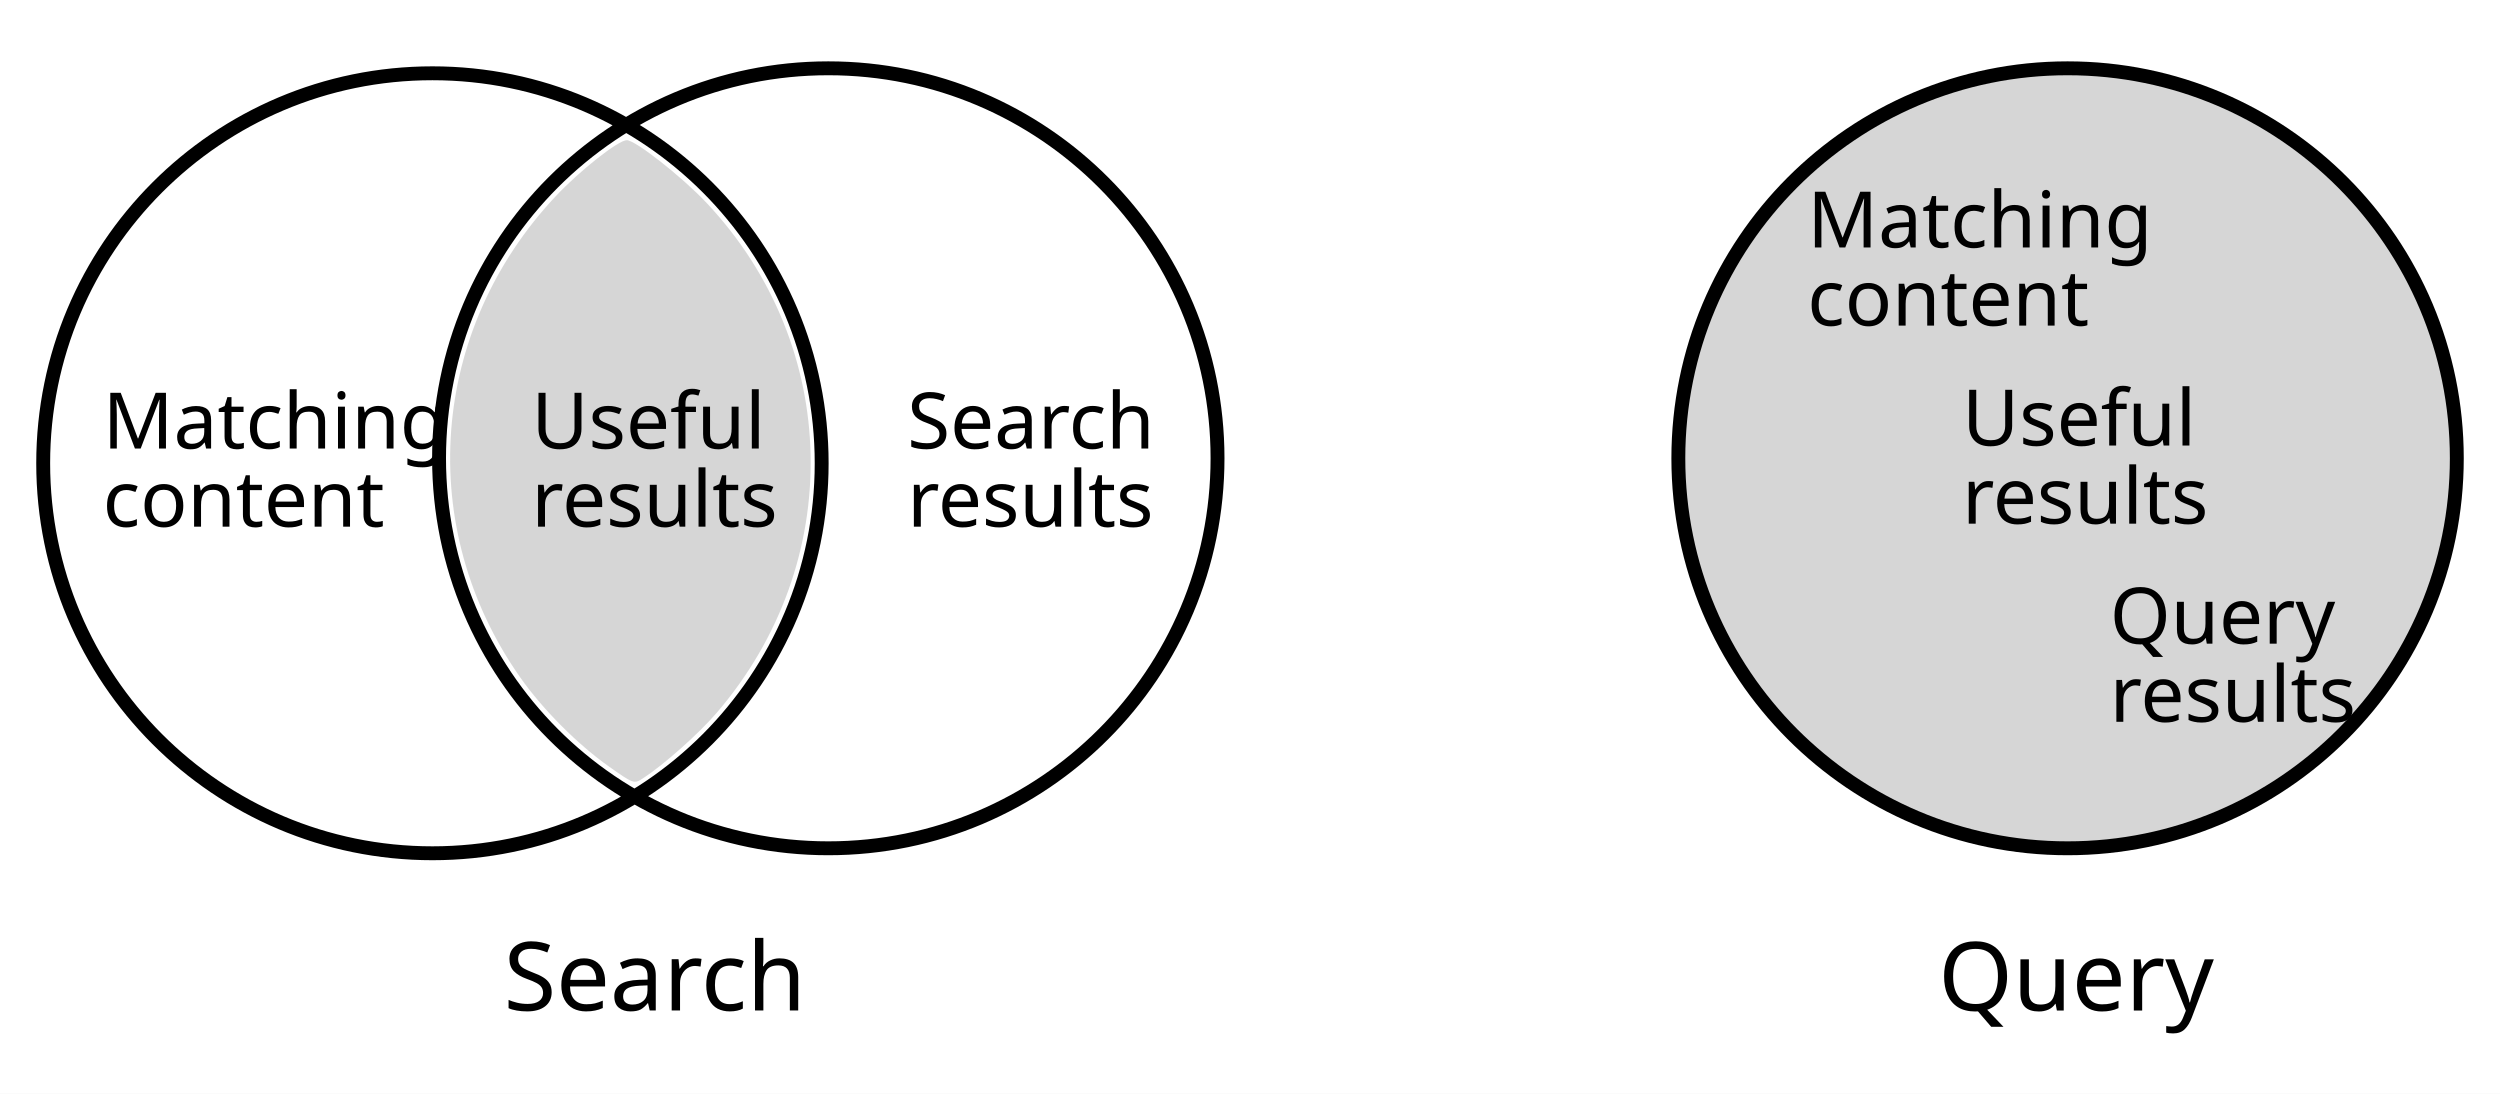
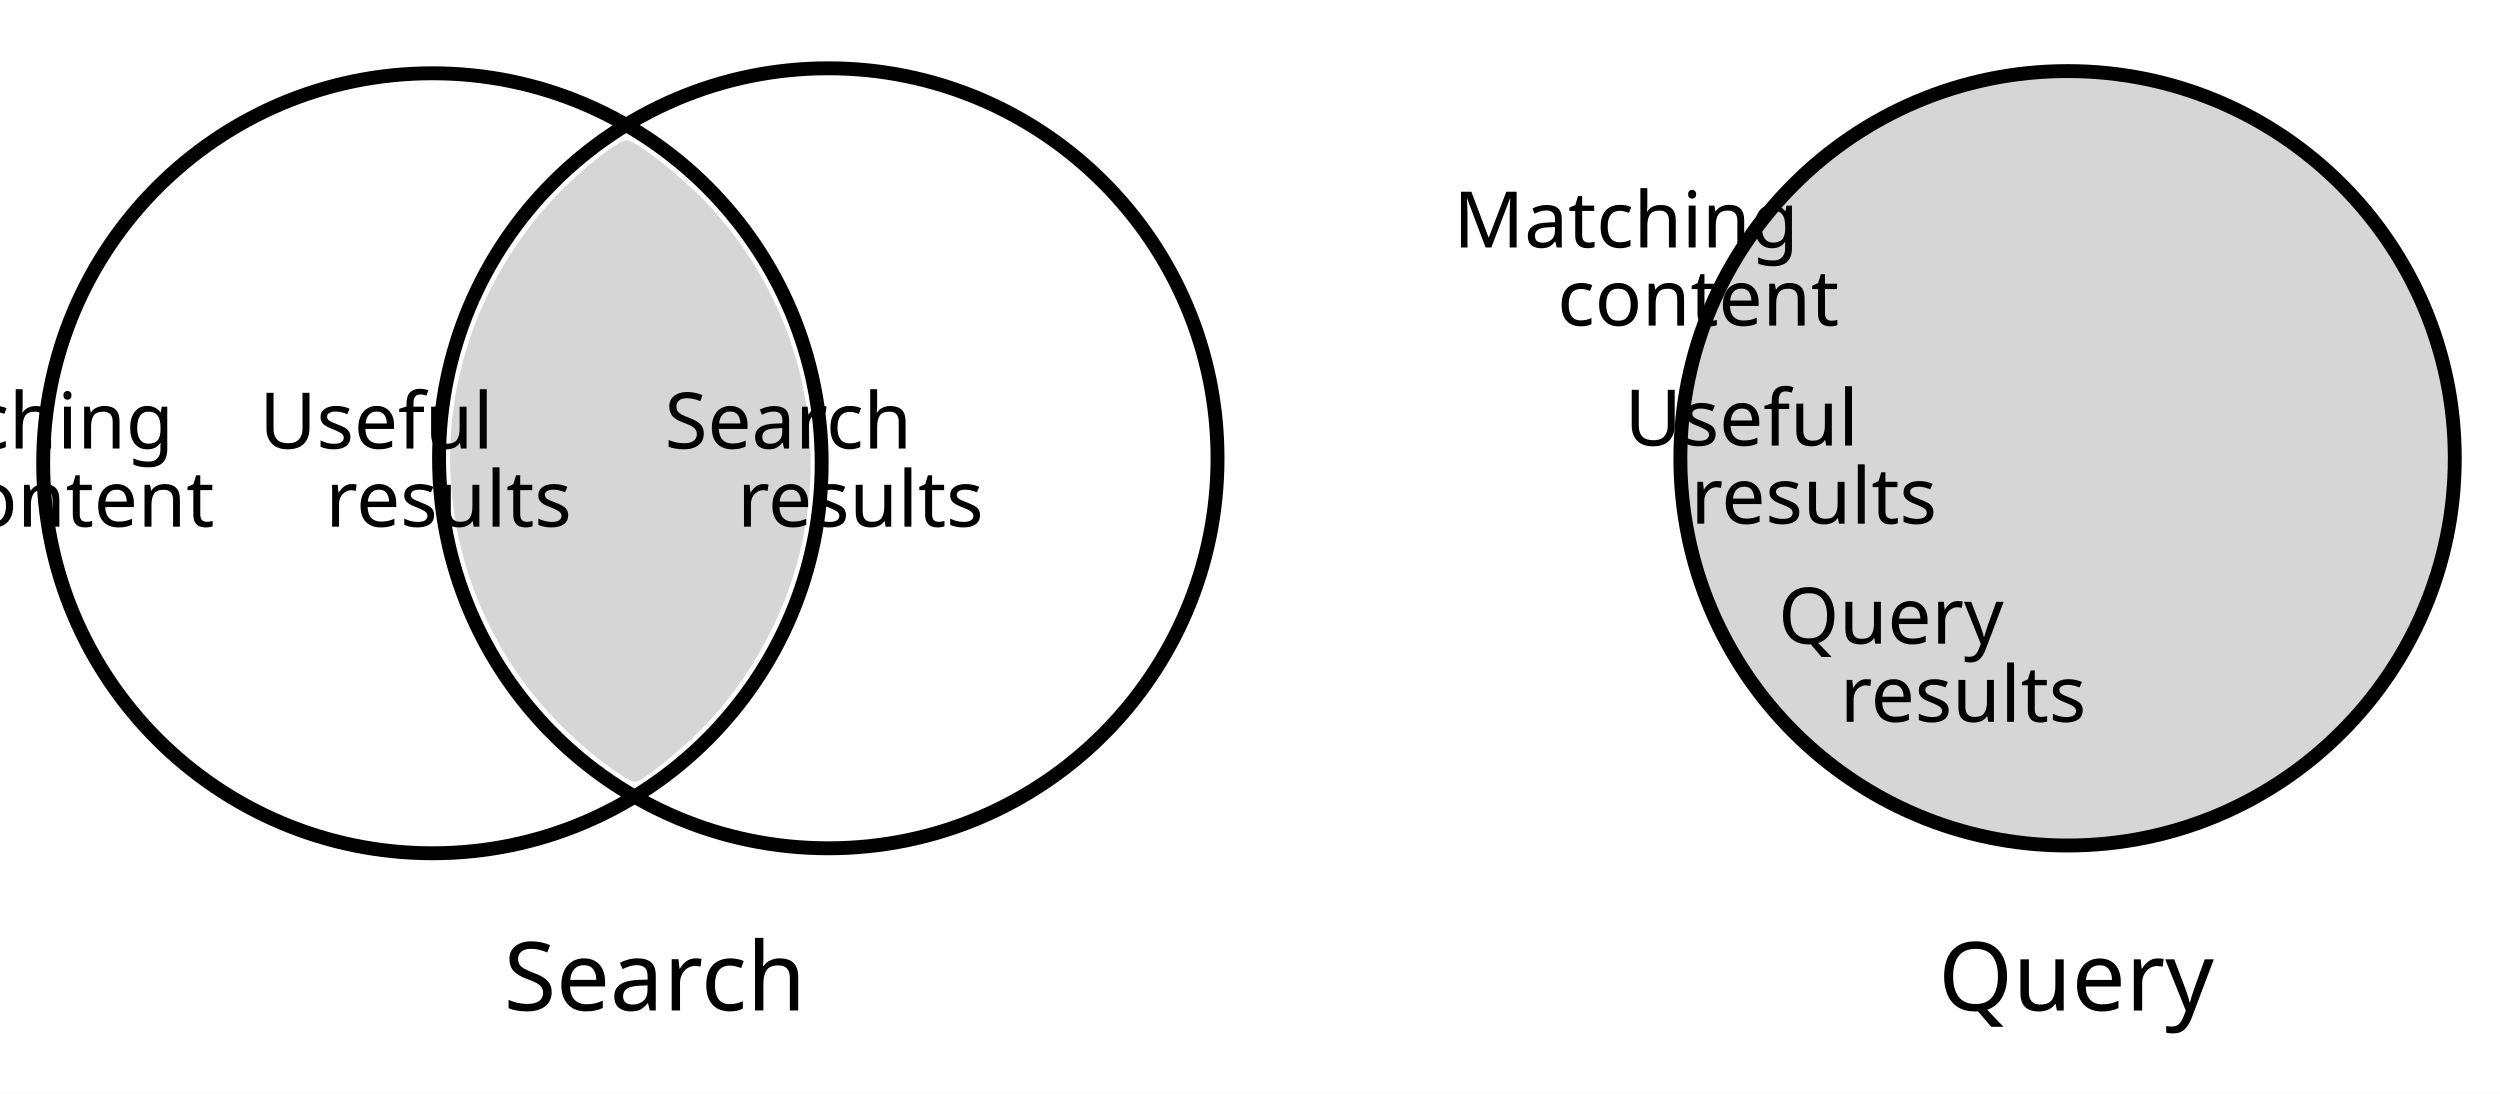
<svg xmlns="http://www.w3.org/2000/svg" width="4in" height="1.75in" viewBox="0 0 360 157.5" id="svg4165" version="1.1">
  <defs id="defs4167" />
  <g id="layer1" transform="translate(-45.70721,-876.3567)">
    <rect style="opacity:1;fill:#ffffff;fill-opacity:1;fill-rule:nonzero;stroke:none;stroke-width:2;stroke-linecap:round;stroke-linejoin:miter;stroke-miterlimit:4;stroke-dasharray:none;stroke-dashoffset:0;stroke-opacity:1" id="rect4160" width="360" height="157.5" x="45.707" y="876.357" />
    <path id="path4136-2" style="opacity:1;fill:#ffffff;fill-opacity:1;stroke:#000000;stroke-width:2;stroke-miterlimit:4;stroke-dasharray:none;stroke-opacity:1" d="m 221.031,942.351 a 56.05,56.159 0 0 1 -56.05,56.159 56.05,56.159 0 0 1 -56.05,-56.159 56.05,56.159 0 0 1 56.05,-56.159 56.05,56.159 0 0 1 56.05,56.159 z m -57.004,0.717 a 56.05,56.159 0 0 1 -56.05,56.159 56.05,56.159 0 0 1 -56.05,-56.159 56.05,56.159 0 0 1 56.05,-56.159 56.05,56.159 0 0 1 56.05,56.159 z" />
    <path style="opacity:1;fill:#999999;fill-opacity:0.402;stroke:none;stroke-width:0;stroke-miterlimit:4;stroke-dasharray:none;stroke-opacity:1" d="m 133.45,986.776 c -4.512,-3.175 -9.565,-8.238 -12.787,-12.811 -15.22,-21.605 -13.13,-50.023 5.104,-69.389 3.485,-3.701 8.976,-8.027 10.198,-8.034 1.232,-0.007 7.95,5.273 11.483,9.026 19.43,20.637 20.048,51.801 1.457,73.441 -2.631,3.062 -7.723,7.575 -10.685,9.469 -1.21,0.773 -1.298,0.742 -4.77,-1.701 z" id="path4178" />
-     <text xml:space="preserve" style="font-style:normal;font-weight:normal;font-size:40px;line-height:100%;font-family:Sans;letter-spacing:0px;word-spacing:0px;fill:#000000;fill-opacity:1;stroke:none;stroke-width:1px;stroke-linecap:butt;stroke-linejoin:miter;stroke-opacity:1" x="60.498" y="940.95" id="text4180">
-       <tspan x="60.498" y="940.95" id="tspan4184" style="font-style:normal;font-variant:normal;font-weight:normal;font-stretch:normal;font-size:11.25px;line-height:100%;font-family:'Gill Sans';-inkscape-font-specification:'Gill Sans'">Matching</tspan>
-       <tspan x="60.498" y="952.2" style="font-style:normal;font-variant:normal;font-weight:normal;font-stretch:normal;font-size:11.25px;line-height:100%;font-family:'Gill Sans';-inkscape-font-specification:'Gill Sans'" id="tspan4188">content</tspan>
+     <text xml:space="preserve" style="font-style:normal;font-weight:normal;font-size:40px;line-height:100%;font-family:Sans;letter-spacing:0px;word-spacing:0px;fill:#000000;fill-opacity:1;stroke:none;stroke-width:1px;stroke-linecap:butt;stroke-linejoin:miter;stroke-opacity:1" x="82.292" y="940.95" id="text4180">
+       <tspan x="82.292" y="940.95" id="tspan4184" style="font-style:normal;font-variant:normal;font-weight:normal;font-stretch:normal;font-size:11.25px;line-height:100%;font-family:'Gill Sans';-inkscape-font-specification:'Gill Sans';text-align:center;text-anchor:middle">Matching</tspan>
+       <tspan x="82.292" y="952.2" style="font-style:normal;font-variant:normal;font-weight:normal;font-stretch:normal;font-size:11.25px;line-height:100%;font-family:'Gill Sans';-inkscape-font-specification:'Gill Sans';text-align:center;text-anchor:middle" id="tspan4188">content</tspan>
    </text>
-     <text xml:space="preserve" style="font-style:normal;font-weight:normal;font-size:40px;line-height:100%;font-family:Sans;letter-spacing:0px;word-spacing:0px;fill:#000000;fill-opacity:1;stroke:none;stroke-width:1px;stroke-linecap:butt;stroke-linejoin:miter;stroke-opacity:1" x="176.351" y="940.95" id="text4180-7">
-       <tspan x="176.351" y="940.95" id="tspan4184-8" style="font-style:normal;font-variant:normal;font-weight:normal;font-stretch:normal;font-size:11.25px;line-height:100%;font-family:'Gill Sans';-inkscape-font-specification:'Gill Sans'">Search</tspan>
-       <tspan x="176.351" y="952.2" style="font-style:normal;font-variant:normal;font-weight:normal;font-stretch:normal;font-size:11.25px;line-height:100%;font-family:'Gill Sans';-inkscape-font-specification:'Gill Sans'" id="tspan4188-8">results</tspan>
+     <text xml:space="preserve" style="font-style:normal;font-weight:normal;font-size:40px;line-height:100%;font-family:Sans;letter-spacing:0px;word-spacing:0px;fill:#000000;fill-opacity:1;stroke:none;stroke-width:1px;stroke-linecap:butt;stroke-linejoin:miter;stroke-opacity:1" x="195.616" y="940.95" id="text4180-7">
+       <tspan x="195.616" y="940.95" id="tspan4184-8" style="font-style:normal;font-variant:normal;font-weight:normal;font-stretch:normal;font-size:11.25px;line-height:100%;font-family:'Gill Sans';-inkscape-font-specification:'Gill Sans';text-align:center;text-anchor:middle">Search</tspan>
+       <tspan x="195.616" y="952.2" style="font-style:normal;font-variant:normal;font-weight:normal;font-stretch:normal;font-size:11.25px;line-height:100%;font-family:'Gill Sans';-inkscape-font-specification:'Gill Sans';text-align:center;text-anchor:middle" id="tspan4188-8">results</tspan>
    </text>
-     <text xml:space="preserve" style="font-style:normal;font-weight:normal;font-size:40px;line-height:100%;font-family:Sans;letter-spacing:0px;word-spacing:0px;fill:#000000;fill-opacity:1;stroke:none;stroke-width:1px;stroke-linecap:butt;stroke-linejoin:miter;stroke-opacity:1" x="122.235" y="940.95" id="text4180-1">
-       <tspan x="122.235" y="940.95" style="font-style:normal;font-variant:normal;font-weight:normal;font-stretch:normal;font-size:11.25px;line-height:100%;font-family:'Gill Sans';-inkscape-font-specification:'Gill Sans'" id="tspan4188-6">Useful</tspan>
-       <tspan x="122.235" y="952.2" style="font-style:normal;font-variant:normal;font-weight:normal;font-stretch:normal;font-size:11.25px;line-height:100%;font-family:'Gill Sans';-inkscape-font-specification:'Gill Sans'" id="tspan4943">results</tspan>
+     <text xml:space="preserve" style="font-style:normal;font-weight:normal;font-size:40px;line-height:100%;font-family:Sans;letter-spacing:0px;word-spacing:0px;fill:#000000;fill-opacity:1;stroke:none;stroke-width:1px;stroke-linecap:butt;stroke-linejoin:miter;stroke-opacity:1" x="136.309" y="940.95" id="text4180-1">
+       <tspan x="136.309" y="940.95" style="font-style:normal;font-variant:normal;font-weight:normal;font-stretch:normal;font-size:11.25px;line-height:100%;font-family:'Gill Sans';-inkscape-font-specification:'Gill Sans';text-align:center;text-anchor:middle" id="tspan4188-6">Useful</tspan>
+       <tspan x="136.309" y="952.2" style="font-style:normal;font-variant:normal;font-weight:normal;font-stretch:normal;font-size:11.25px;line-height:100%;font-family:'Gill Sans';-inkscape-font-specification:'Gill Sans';text-align:center;text-anchor:middle" id="tspan4943">results</tspan>
    </text>
    <text xml:space="preserve" style="font-style:normal;font-variant:normal;font-weight:normal;font-stretch:normal;font-size:10px;line-height:110%;font-family:'Gill Sans';-inkscape-font-specification:'Gill Sans, Normal';text-align:start;letter-spacing:0px;word-spacing:0px;writing-mode:lr-tb;text-anchor:start;fill:#000000;fill-opacity:1;stroke:none;stroke-width:1px;stroke-linecap:butt;stroke-linejoin:miter;stroke-opacity:1" x="118.24" y="1021.859" id="text4945">
      <tspan id="tspan4947" x="118.24" y="1021.859" style="font-size:13.75px">Search</tspan>
    </text>
-     <g id="g5039" transform="translate(-42.78098,-8.835186)">
-       <path id="path4136-2-8" d="m 442.269,951.186 a 56.05,56.159 0 0 1 -56.05,56.159 56.05,56.159 0 0 1 -56.05,-56.159 56.05,56.159 0 0 1 56.05,-56.159 56.05,56.159 0 0 1 56.05,56.159 z" style="opacity:1;fill:#999999;fill-opacity:0.404;stroke:#000000;stroke-width:2;stroke-miterlimit:4;stroke-dasharray:none;stroke-opacity:1" />
-       <g transform="translate(3.719037,-9.36263)" id="g4955">
-         <text xml:space="preserve" style="font-style:normal;font-weight:normal;font-size:40px;line-height:100%;font-family:Sans;letter-spacing:0px;word-spacing:0px;fill:#000000;fill-opacity:1;stroke:none;stroke-width:1px;stroke-linecap:butt;stroke-linejoin:miter;stroke-opacity:1" x="345.021" y="930.19" id="text4180-4">
-           <tspan x="345.021" y="930.19" id="tspan4184-3" style="font-style:normal;font-variant:normal;font-weight:normal;font-stretch:normal;font-size:11.25px;line-height:100%;font-family:'Gill Sans';-inkscape-font-specification:'Gill Sans'">Matching</tspan>
-           <tspan x="345.021" y="941.44" style="font-style:normal;font-variant:normal;font-weight:normal;font-stretch:normal;font-size:11.25px;line-height:100%;font-family:'Gill Sans';-inkscape-font-specification:'Gill Sans'" id="tspan4188-3">content</tspan>
-         </text>
-         <text xml:space="preserve" style="font-style:normal;font-weight:normal;font-size:40px;line-height:100%;font-family:Sans;letter-spacing:0px;word-spacing:0px;fill:#000000;fill-opacity:1;stroke:none;stroke-width:1px;stroke-linecap:butt;stroke-linejoin:miter;stroke-opacity:1" x="388.574" y="987.245" id="text4180-7-1">
-           <tspan x="388.574" y="987.245" id="tspan4184-8-4" style="font-style:normal;font-variant:normal;font-weight:normal;font-stretch:normal;font-size:11.25px;line-height:100%;font-family:'Gill Sans';-inkscape-font-specification:'Gill Sans'">Query</tspan>
-           <tspan x="388.574" y="998.495" style="font-style:normal;font-variant:normal;font-weight:normal;font-stretch:normal;font-size:11.25px;line-height:100%;font-family:'Gill Sans';-inkscape-font-specification:'Gill Sans'" id="tspan4188-8-5">results</tspan>
-         </text>
-         <text xml:space="preserve" style="font-style:normal;font-weight:normal;font-size:40px;line-height:100%;font-family:Sans;letter-spacing:0px;word-spacing:0px;fill:#000000;fill-opacity:1;stroke:none;stroke-width:1px;stroke-linecap:butt;stroke-linejoin:miter;stroke-opacity:1" x="367.317" y="958.712" id="text4180-1-2">
-           <tspan x="367.317" y="958.712" style="font-style:normal;font-variant:normal;font-weight:normal;font-stretch:normal;font-size:11.25px;line-height:100%;font-family:'Gill Sans';-inkscape-font-specification:'Gill Sans';text-align:start;text-anchor:start" id="tspan4188-6-5">Useful</tspan>
-           <tspan x="367.317" y="969.962" style="font-style:normal;font-variant:normal;font-weight:normal;font-stretch:normal;font-size:11.25px;line-height:100%;font-family:'Gill Sans';-inkscape-font-specification:'Gill Sans';text-align:start;text-anchor:start" id="tspan4953">results</tspan>
-         </text>
-       </g>
-       <text id="text4949" y="1030.708" x="367.598" style="font-style:normal;font-variant:normal;font-weight:normal;font-stretch:normal;font-size:10px;line-height:110%;font-family:'Gill Sans';-inkscape-font-specification:'Gill Sans, Normal';text-align:start;letter-spacing:0px;word-spacing:0px;writing-mode:lr-tb;text-anchor:start;fill:#000000;fill-opacity:1;stroke:none;stroke-width:1px;stroke-linecap:butt;stroke-linejoin:miter;stroke-opacity:1" xml:space="preserve">
-         <tspan style="font-size:13.75px" y="1030.708" x="367.598" id="tspan4951">Query</tspan>
+     <circle style="opacity:1;fill:#d6d6d6;fill-opacity:1;fill-rule:nonzero;stroke:#000000;stroke-width:2;stroke-linecap:round;stroke-linejoin:miter;stroke-miterlimit:4;stroke-dasharray:none;stroke-dashoffset:0;stroke-opacity:1" id="path4174" cx="343.438" cy="942.351" r="55.758" />
+     <g id="g4955" transform="translate(-38.51115,-18.19782)">
+       <text id="text4180-4" y="930.19" x="365.159" style="font-style:normal;font-weight:normal;font-size:40px;line-height:100%;font-family:Sans;letter-spacing:0px;word-spacing:0px;fill:#000000;fill-opacity:1;stroke:none;stroke-width:1px;stroke-linecap:butt;stroke-linejoin:miter;stroke-opacity:1" xml:space="preserve">
+         <tspan style="font-style:normal;font-variant:normal;font-weight:normal;font-stretch:normal;font-size:11.25px;line-height:100%;font-family:'Gill Sans';-inkscape-font-specification:'Gill Sans';text-align:center;text-anchor:middle" id="tspan4184-3" y="930.19" x="365.159">Matching</tspan>
+         <tspan id="tspan4188-3" style="font-style:normal;font-variant:normal;font-weight:normal;font-stretch:normal;font-size:11.25px;line-height:100%;font-family:'Gill Sans';-inkscape-font-specification:'Gill Sans';text-align:center;text-anchor:middle" y="941.44" x="365.159">content</tspan>
+       </text>
+       <text id="text4180-7-1" y="987.245" x="403.315" style="font-style:normal;font-weight:normal;font-size:40px;line-height:100%;font-family:Sans;letter-spacing:0px;word-spacing:0px;fill:#000000;fill-opacity:1;stroke:none;stroke-width:1px;stroke-linecap:butt;stroke-linejoin:miter;stroke-opacity:1" xml:space="preserve">
+         <tspan style="font-style:normal;font-variant:normal;font-weight:normal;font-stretch:normal;font-size:11.25px;line-height:100%;font-family:'Gill Sans';-inkscape-font-specification:'Gill Sans';text-align:center;text-anchor:middle" id="tspan4184-8-4" y="987.245" x="403.315">Query</tspan>
+         <tspan id="tspan4188-8-5" style="font-style:normal;font-variant:normal;font-weight:normal;font-stretch:normal;font-size:11.25px;line-height:100%;font-family:'Gill Sans';-inkscape-font-specification:'Gill Sans';text-align:center;text-anchor:middle" y="998.495" x="403.315">results</tspan>
+       </text>
+       <text id="text4180-1-2" y="958.712" x="381.813" style="font-style:normal;font-weight:normal;font-size:40px;line-height:100%;font-family:Sans;letter-spacing:0px;word-spacing:0px;fill:#000000;fill-opacity:1;stroke:none;stroke-width:1px;stroke-linecap:butt;stroke-linejoin:miter;stroke-opacity:1" xml:space="preserve">
+         <tspan id="tspan4188-6-5" style="font-style:normal;font-variant:normal;font-weight:normal;font-stretch:normal;font-size:11.25px;line-height:100%;font-family:'Gill Sans';-inkscape-font-specification:'Gill Sans';text-align:center;text-anchor:middle" y="958.712" x="381.813">Useful</tspan>
+         <tspan id="tspan4953" style="font-style:normal;font-variant:normal;font-weight:normal;font-stretch:normal;font-size:11.25px;line-height:100%;font-family:'Gill Sans';-inkscape-font-specification:'Gill Sans';text-align:center;text-anchor:middle" y="969.962" x="381.813">results</tspan>
      </text>
    </g>
+     <text xml:space="preserve" style="font-style:normal;font-variant:normal;font-weight:normal;font-stretch:normal;font-size:10px;line-height:110%;font-family:'Gill Sans';-inkscape-font-specification:'Gill Sans, Normal';text-align:start;letter-spacing:0px;word-spacing:0px;writing-mode:lr-tb;text-anchor:start;fill:#000000;fill-opacity:1;stroke:none;stroke-width:1px;stroke-linecap:butt;stroke-linejoin:miter;stroke-opacity:1" x="324.817" y="1021.873" id="text4949">
+       <tspan id="tspan4951" x="324.817" y="1021.873" style="font-size:13.75px">Query</tspan>
+     </text>
  </g>
</svg>
